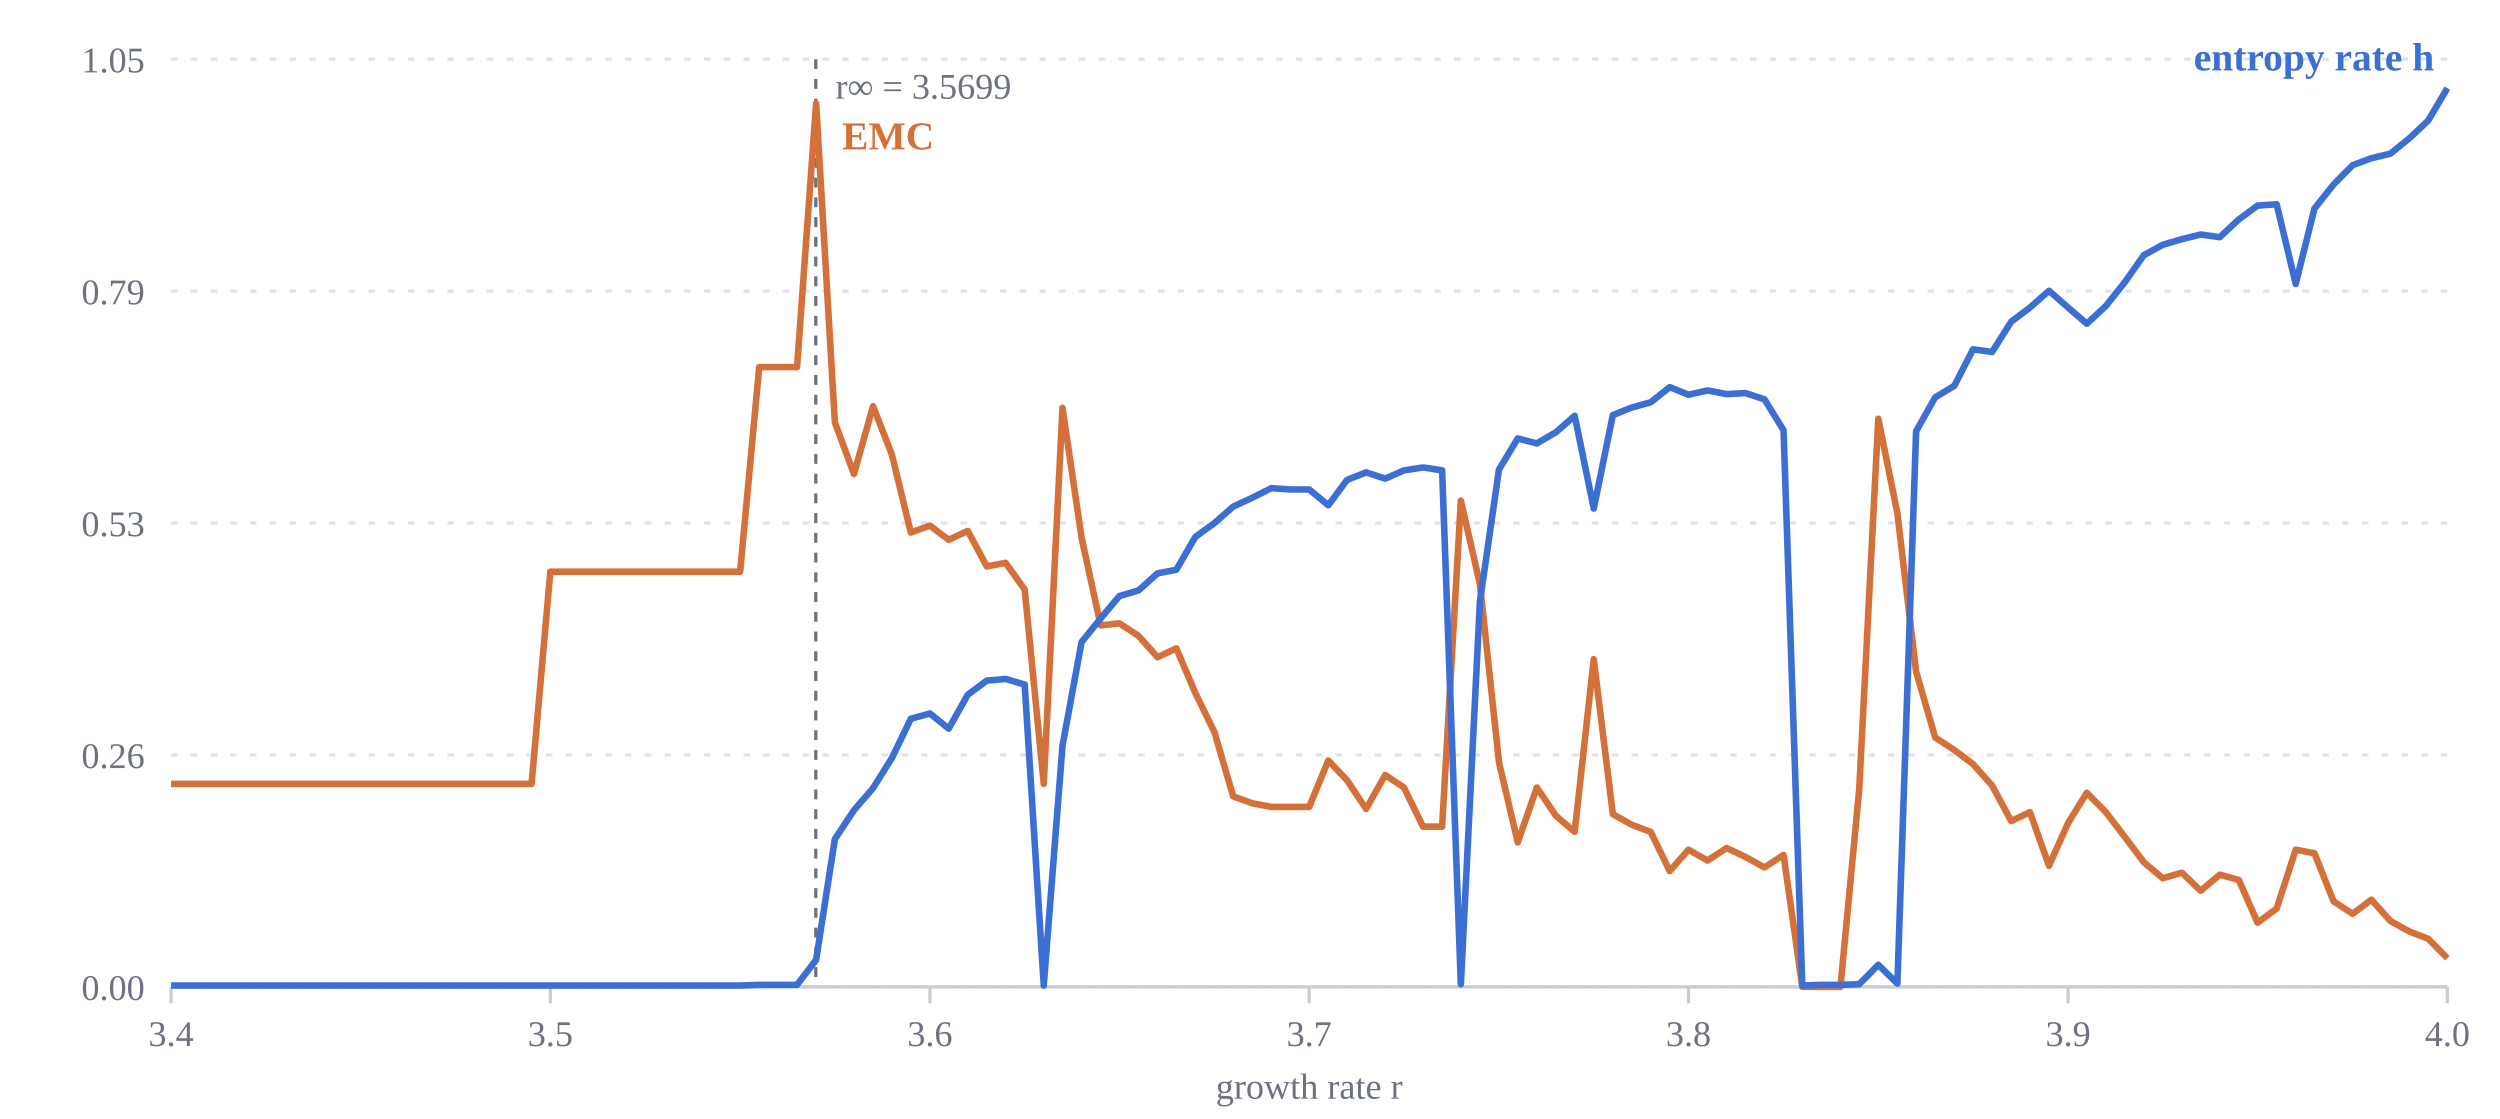
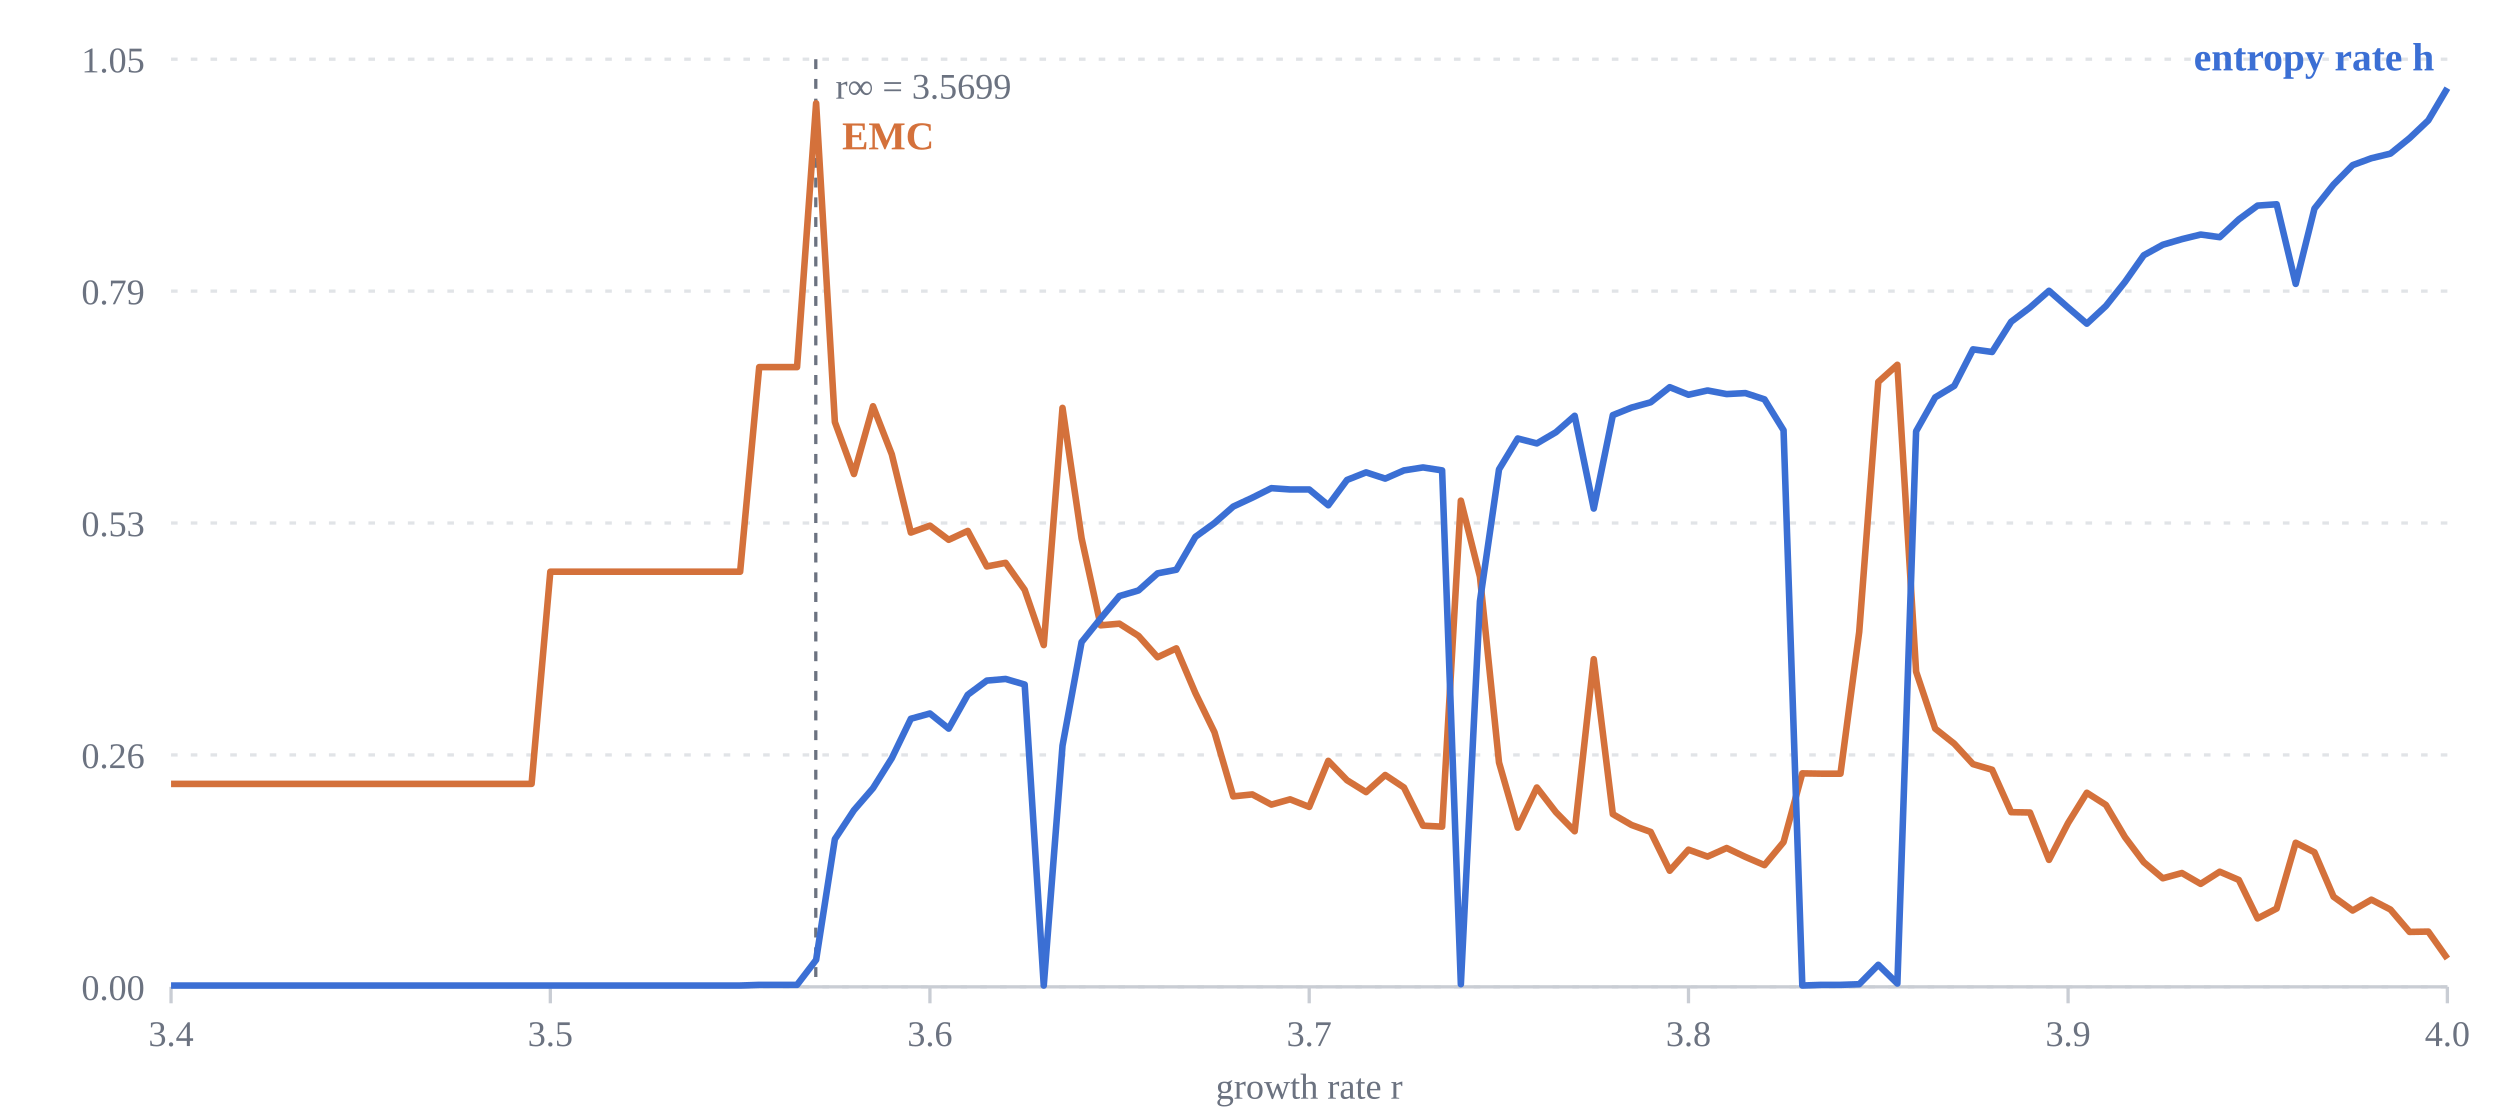
<svg xmlns="http://www.w3.org/2000/svg" viewBox="0 0 760 340" role="img" aria-label="Entropy rate and effective measure complexity of the logistic map as r goes from 3.4 to 4.0. The entropy rate rises monotonically toward 1 while EMC peaks near the Feigenbaum point r = 3.57." class="lzc-chart">
  <style>.lzc-chart{width:100%;height:auto;font-family:var(--lzc-font-sans,system-ui,sans-serif)}.lzc-chart .ax{stroke:var(--lzc-border,#c9cdd4);stroke-width:1}.lzc-chart .gr{stroke:var(--lzc-border,#c9cdd4);stroke-width:1;stroke-dasharray:2 4;opacity:.55}.lzc-chart .lbl{fill:var(--lzc-text-muted,#6b7280);font-size:11px}.lzc-chart .lbl-h{fill:var(--lzc-series-1,#3b6fd4);font-size:12px;font-weight:600}.lzc-chart .lbl-e{fill:var(--lzc-series-2,#d4713b);font-size:12px;font-weight:600}.lzc-chart .ln-h{fill:none;stroke:var(--lzc-series-1,#3b6fd4);stroke-width:2;stroke-linejoin:round}.lzc-chart .ln-e{fill:none;stroke:var(--lzc-series-2,#d4713b);stroke-width:2;stroke-linejoin:round}.lzc-chart .mark{stroke:var(--lzc-text-muted,#6b7280);stroke-width:1;stroke-dasharray:3 3}</style>
  <line class="gr" x1="52" y1="300.0" x2="744" y2="300.0" />
  <text class="lbl" x="44" y="304.0" text-anchor="end">0.00</text>
  <line class="gr" x1="52" y1="229.5" x2="744" y2="229.5" />
  <text class="lbl" x="44" y="233.5" text-anchor="end">0.26</text>
  <line class="gr" x1="52" y1="159.0" x2="744" y2="159.0" />
  <text class="lbl" x="44" y="163.0" text-anchor="end">0.53</text>
  <line class="gr" x1="52" y1="88.5" x2="744" y2="88.5" />
  <text class="lbl" x="44" y="92.5" text-anchor="end">0.79</text>
  <line class="gr" x1="52" y1="18.0" x2="744" y2="18.0" />
  <text class="lbl" x="44" y="22.0" text-anchor="end">1.05</text>
  <line class="ax" x1="52.0" y1="300" x2="52.0" y2="305" />
  <text class="lbl" x="52.0" y="318" text-anchor="middle">3.4</text>
  <line class="ax" x1="167.3" y1="300" x2="167.3" y2="305" />
  <text class="lbl" x="167.3" y="318" text-anchor="middle">3.5</text>
  <line class="ax" x1="282.7" y1="300" x2="282.7" y2="305" />
  <text class="lbl" x="282.7" y="318" text-anchor="middle">3.6</text>
  <line class="ax" x1="398.0" y1="300" x2="398.0" y2="305" />
  <text class="lbl" x="398.0" y="318" text-anchor="middle">3.7</text>
  <line class="ax" x1="513.3" y1="300" x2="513.3" y2="305" />
  <text class="lbl" x="513.3" y="318" text-anchor="middle">3.8</text>
  <line class="ax" x1="628.7" y1="300" x2="628.7" y2="305" />
  <text class="lbl" x="628.7" y="318" text-anchor="middle">3.9</text>
  <line class="ax" x1="744.0" y1="300" x2="744.0" y2="305" />
  <text class="lbl" x="744.0" y="318" text-anchor="middle">4.0</text>
  <line class="ax" x1="52" y1="300" x2="744" y2="300" />
  <text class="lbl" x="398" y="334" text-anchor="middle">growth rate  r</text>
  <line class="mark" x1="248.0" y1="18" x2="248.0" y2="300" />
  <text class="lbl" x="254.0" y="30">r∞ = 3.5699</text>
-   <path class="ln-e" d="M 52.0 238.3 L 57.8 238.3 L 63.5 238.3 L 69.3 238.3 L 75.1 238.3 L 80.8 238.3 L 86.6 238.3 L 92.4 238.3 L 98.1 238.3 L 103.9 238.3 L 109.7 238.3 L 115.4 238.3 L 121.2 238.3 L 127.0 238.3 L 132.7 238.3 L 138.5 238.3 L 144.3 238.3 L 150.0 238.3 L 155.8 238.3 L 161.6 238.3 L 167.3 173.8 L 173.1 173.8 L 178.9 173.8 L 184.6 173.8 L 190.4 173.8 L 196.2 173.8 L 201.9 173.8 L 207.7 173.8 L 213.5 173.8 L 219.2 173.8 L 225.0 173.8 L 230.8 111.6 L 236.5 111.6 L 242.3 111.6 L 248.1 31.4 L 253.8 128.4 L 259.6 144.1 L 265.4 123.5 L 271.1 138.1 L 276.9 161.9 L 282.7 159.8 L 288.4 164.1 L 294.2 161.4 L 300.0 172.2 L 305.7 171.1 L 311.5 179.2 L 317.3 238.3 L 323.0 124.0 L 328.8 163.5 L 334.6 190.1 L 340.3 189.5 L 346.1 193.3 L 351.9 199.8 L 357.6 197.1 L 363.4 210.7 L 369.2 222.6 L 374.9 242.1 L 380.7 244.2 L 386.5 245.3 L 392.2 245.3 L 398.0 245.3 L 403.8 231.2 L 409.5 237.2 L 415.3 245.9 L 421.1 235.6 L 426.8 239.4 L 432.6 251.3 L 438.4 251.3 L 444.1 152.2 L 449.9 177.6 L 455.7 231.8 L 461.4 256.1 L 467.2 239.4 L 473.0 248.0 L 478.7 252.9 L 484.5 200.4 L 490.3 247.5 L 496.0 250.7 L 501.8 252.9 L 507.6 264.8 L 513.3 258.3 L 519.1 261.6 L 524.9 257.8 L 530.6 260.5 L 536.4 263.7 L 542.2 259.9 L 547.9 300.0 L 553.7 300.0 L 559.5 300.0 L 565.2 239.9 L 571.0 127.3 L 576.8 156.0 L 582.5 204.2 L 588.3 224.2 L 594.1 228.0 L 599.8 232.3 L 605.6 238.8 L 611.4 249.6 L 617.1 246.9 L 622.9 263.2 L 628.7 250.2 L 634.4 241.0 L 640.2 246.9 L 646.0 254.5 L 651.7 262.1 L 657.5 267.0 L 663.3 265.3 L 669.0 270.8 L 674.8 265.9 L 680.6 267.5 L 686.3 280.5 L 692.1 276.2 L 697.9 258.3 L 703.6 259.4 L 709.4 274.0 L 715.2 277.8 L 720.9 273.5 L 726.7 280.0 L 732.5 283.2 L 738.2 285.4 L 744.0 291.3" />
+   <path class="ln-e" d="M 52.0 238.3 L 57.8 238.3 L 63.5 238.3 L 69.3 238.3 L 75.1 238.3 L 80.8 238.3 L 86.6 238.3 L 92.4 238.3 L 98.1 238.3 L 103.9 238.3 L 109.7 238.3 L 115.4 238.3 L 121.2 238.3 L 127.0 238.3 L 132.7 238.3 L 138.5 238.3 L 144.3 238.3 L 150.0 238.3 L 155.8 238.3 L 161.6 238.3 L 167.3 173.8 L 173.1 173.8 L 178.9 173.8 L 184.6 173.8 L 190.4 173.8 L 196.2 173.8 L 201.9 173.8 L 207.7 173.8 L 213.5 173.8 L 219.2 173.8 L 225.0 173.8 L 230.8 111.6 L 236.5 111.6 L 242.3 111.6 L 248.1 31.4 L 253.8 128.3 L 259.6 144.1 L 265.4 123.5 L 271.1 138.1 L 276.9 161.9 L 282.7 159.8 L 288.4 164.1 L 294.2 161.4 L 300.0 172.2 L 305.7 171.1 L 311.5 179.3 L 317.3 196.1 L 323.0 124.0 L 328.8 163.6 L 334.6 190.1 L 340.3 189.6 L 346.1 193.3 L 351.9 199.8 L 357.6 197.1 L 363.4 210.7 L 369.2 222.6 L 374.9 242.1 L 380.7 241.5 L 386.5 244.6 L 392.2 243.0 L 398.0 245.3 L 403.8 231.3 L 409.5 237.2 L 415.3 240.8 L 421.1 235.6 L 426.8 239.4 L 432.6 251.0 L 438.4 251.3 L 444.1 152.2 L 449.9 175.3 L 455.7 231.8 L 461.4 251.6 L 467.2 239.4 L 473.0 246.9 L 478.7 252.7 L 484.5 200.4 L 490.3 247.5 L 496.0 250.8 L 501.8 252.9 L 507.6 264.7 L 513.3 258.3 L 519.1 260.4 L 524.9 257.8 L 530.6 260.5 L 536.4 263.0 L 542.2 256.0 L 547.9 235.1 L 553.7 235.2 L 559.5 235.2 L 565.2 192.1 L 571.0 116.1 L 576.8 110.9 L 582.5 204.2 L 588.3 221.5 L 594.1 226.1 L 599.8 232.3 L 605.6 234.0 L 611.4 246.9 L 617.1 247.0 L 622.9 261.4 L 628.7 250.2 L 634.4 241.0 L 640.2 244.7 L 646.0 254.5 L 651.7 262.1 L 657.5 267.0 L 663.3 265.4 L 669.0 268.7 L 674.8 265.0 L 680.6 267.5 L 686.3 279.2 L 692.1 276.2 L 697.9 256.2 L 703.6 259.1 L 709.4 272.6 L 715.2 276.8 L 720.9 273.5 L 726.7 276.5 L 732.5 283.3 L 738.2 283.2 L 744.0 291.4" />
  <path class="ln-h" d="M 52.0 299.6 L 57.8 299.6 L 63.5 299.6 L 69.3 299.6 L 75.1 299.6 L 80.8 299.6 L 86.6 299.6 L 92.4 299.6 L 98.1 299.6 L 103.9 299.6 L 109.7 299.6 L 115.4 299.6 L 121.2 299.6 L 127.0 299.6 L 132.7 299.6 L 138.5 299.6 L 144.3 299.6 L 150.0 299.6 L 155.8 299.6 L 161.6 299.6 L 167.3 299.6 L 173.1 299.6 L 178.9 299.6 L 184.6 299.6 L 190.4 299.6 L 196.2 299.6 L 201.9 299.6 L 207.7 299.6 L 213.5 299.6 L 219.2 299.6 L 225.0 299.6 L 230.8 299.4 L 236.5 299.4 L 242.3 299.4 L 248.1 291.8 L 253.8 255.1 L 259.6 246.3 L 265.4 239.6 L 271.1 230.5 L 276.9 218.5 L 282.7 216.9 L 288.4 221.5 L 294.2 211.2 L 300.0 206.9 L 305.7 206.4 L 311.5 208.1 L 317.3 299.6 L 323.0 226.7 L 328.8 195.2 L 334.6 188.0 L 340.3 181.2 L 346.1 179.5 L 351.9 174.3 L 357.6 173.2 L 363.4 163.2 L 369.2 159.0 L 374.9 154.0 L 380.7 151.3 L 386.5 148.4 L 392.2 148.8 L 398.0 148.8 L 403.8 153.6 L 409.5 145.9 L 415.3 143.6 L 421.1 145.5 L 426.8 143.0 L 432.6 142.1 L 438.4 143.0 L 444.1 299.2 L 449.9 182.8 L 455.7 142.7 L 461.4 133.3 L 467.2 134.8 L 473.0 131.4 L 478.7 126.4 L 484.5 154.6 L 490.3 126.2 L 496.0 123.9 L 501.8 122.3 L 507.6 117.7 L 513.3 120.0 L 519.1 118.7 L 524.9 119.8 L 530.6 119.5 L 536.4 121.4 L 542.2 130.8 L 547.9 299.6 L 553.7 299.4 L 559.5 299.4 L 565.2 299.2 L 571.0 293.3 L 576.8 299.0 L 582.5 131.1 L 588.3 120.8 L 594.1 117.3 L 599.8 106.2 L 605.6 107.0 L 611.4 97.8 L 617.1 93.5 L 622.9 88.4 L 628.7 93.5 L 634.4 98.4 L 640.2 93.0 L 646.0 85.7 L 651.7 77.6 L 657.5 74.4 L 663.3 72.7 L 669.0 71.3 L 674.8 72.1 L 680.6 66.7 L 686.3 62.5 L 692.1 62.1 L 697.9 86.3 L 703.6 63.4 L 709.4 56.1 L 715.2 50.2 L 720.9 48.1 L 726.7 46.7 L 732.5 42.0 L 738.2 36.6 L 744.0 26.8" />
  <text class="lbl-h" x="740" y="21.4" text-anchor="end">entropy rate  h</text>
  <text class="lbl-e" x="256.0" y="45.4">EMC</text>
</svg>
